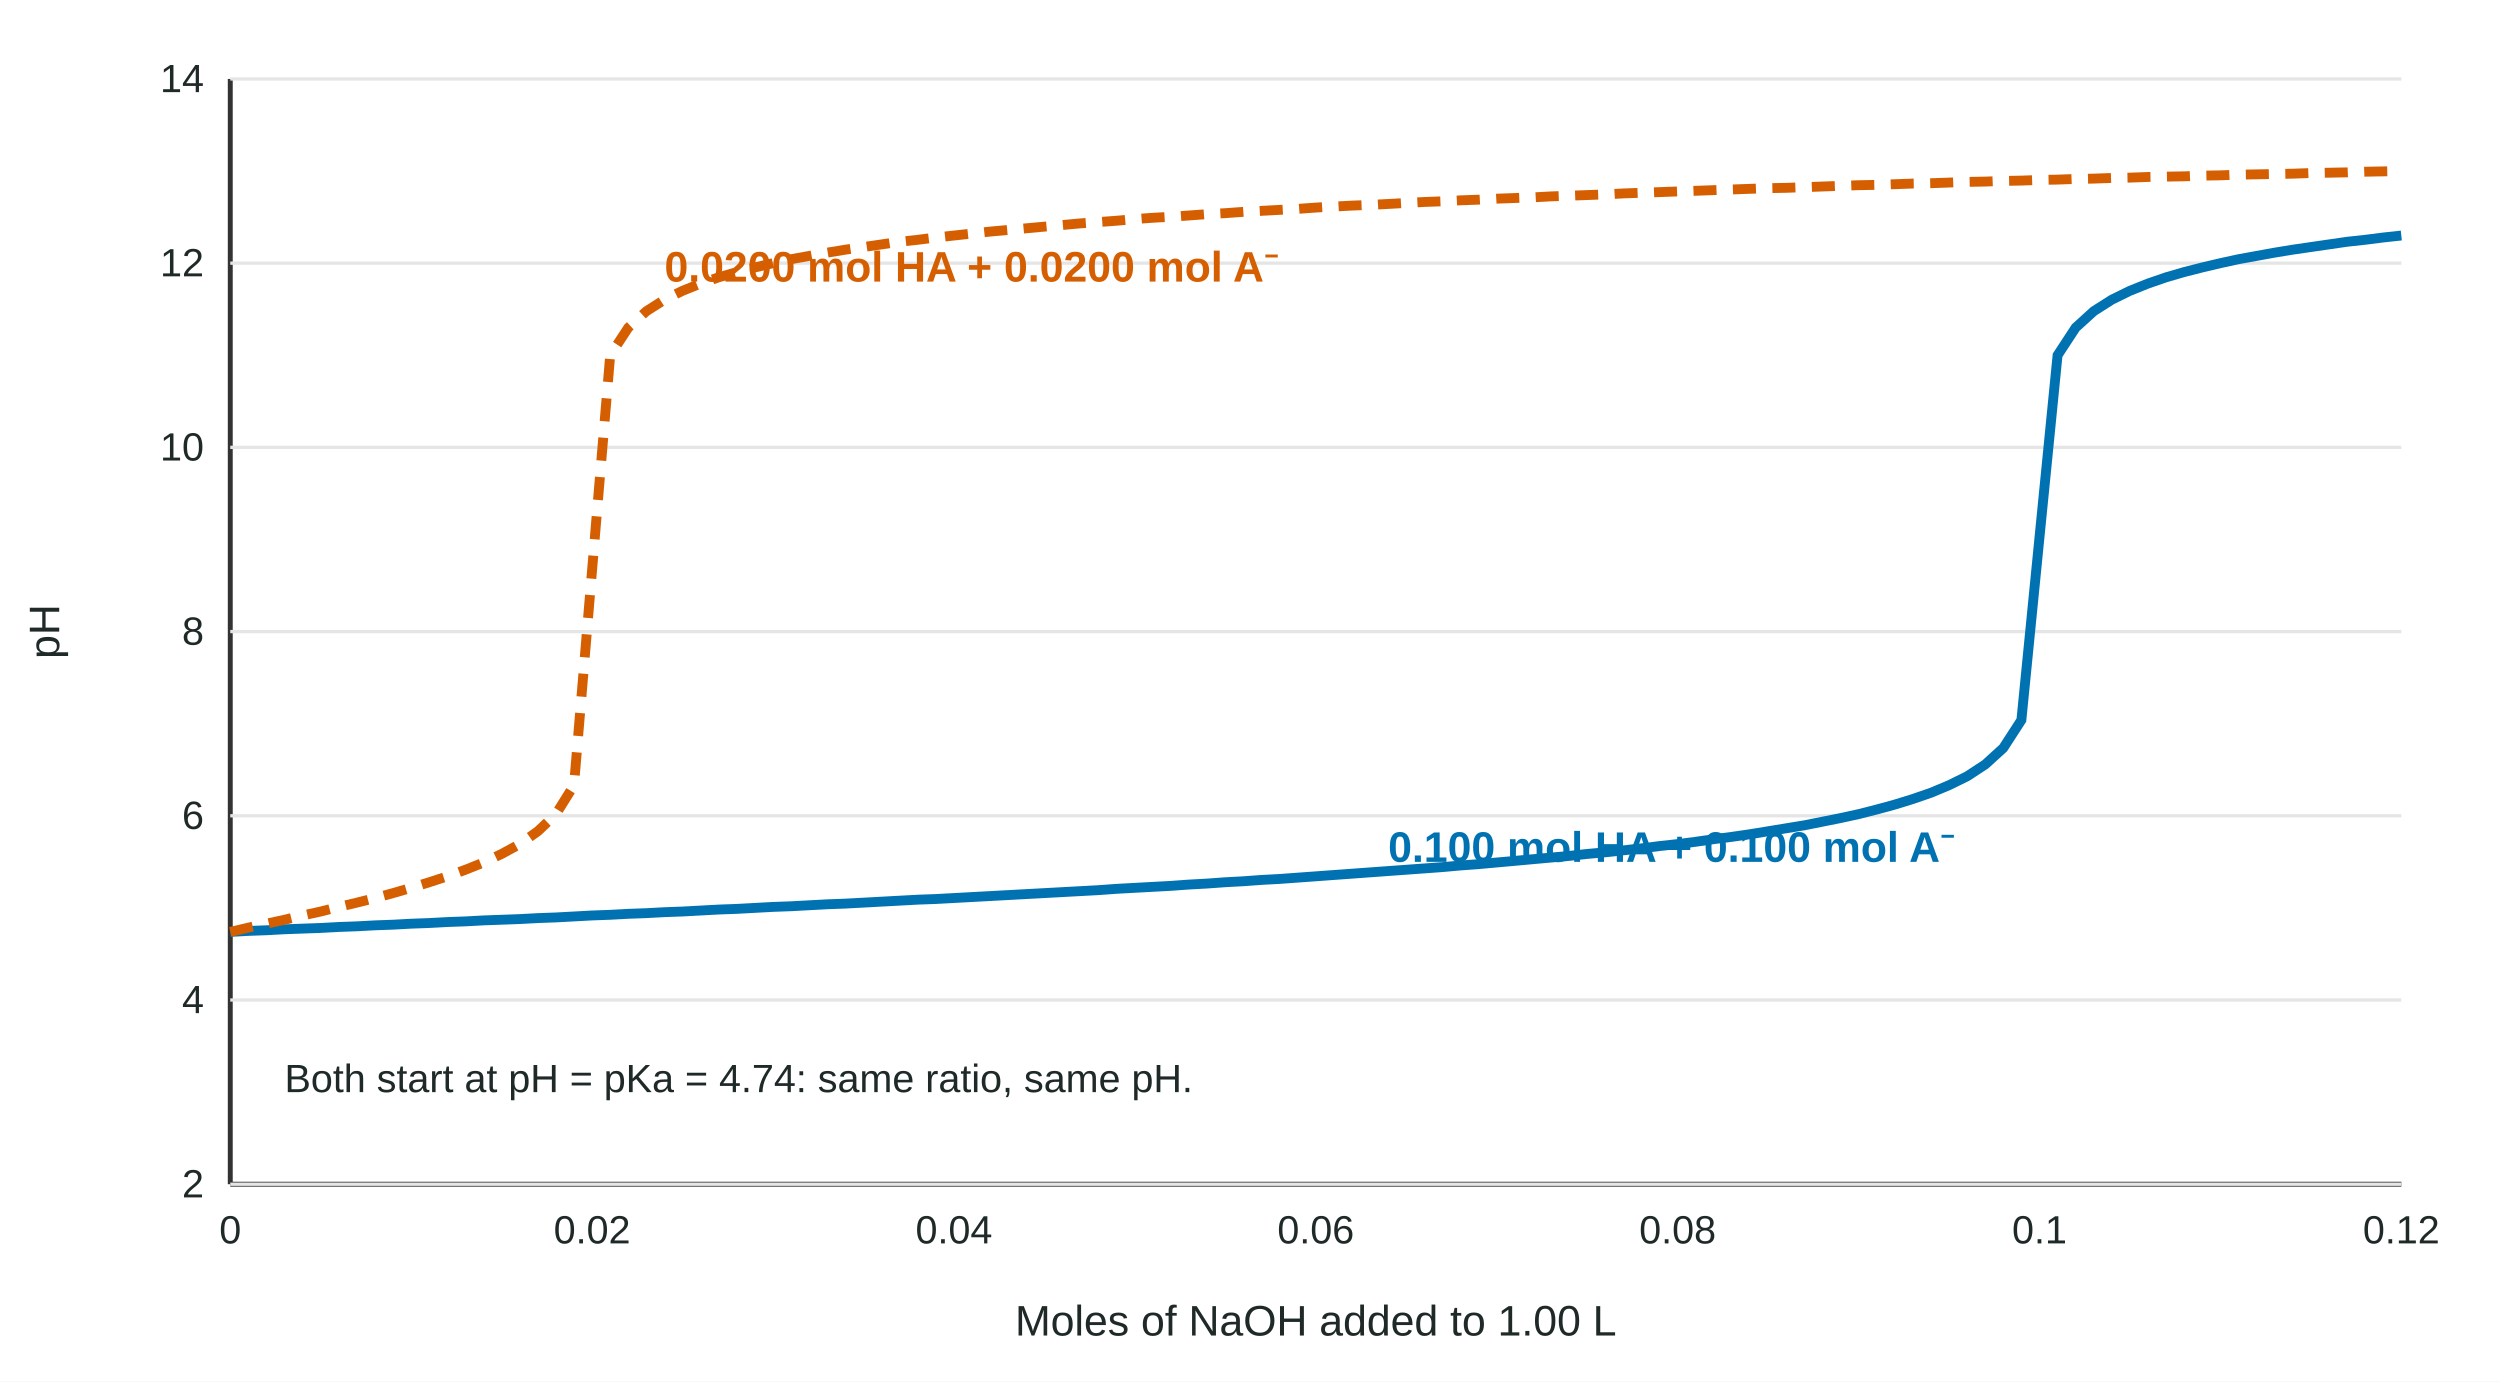
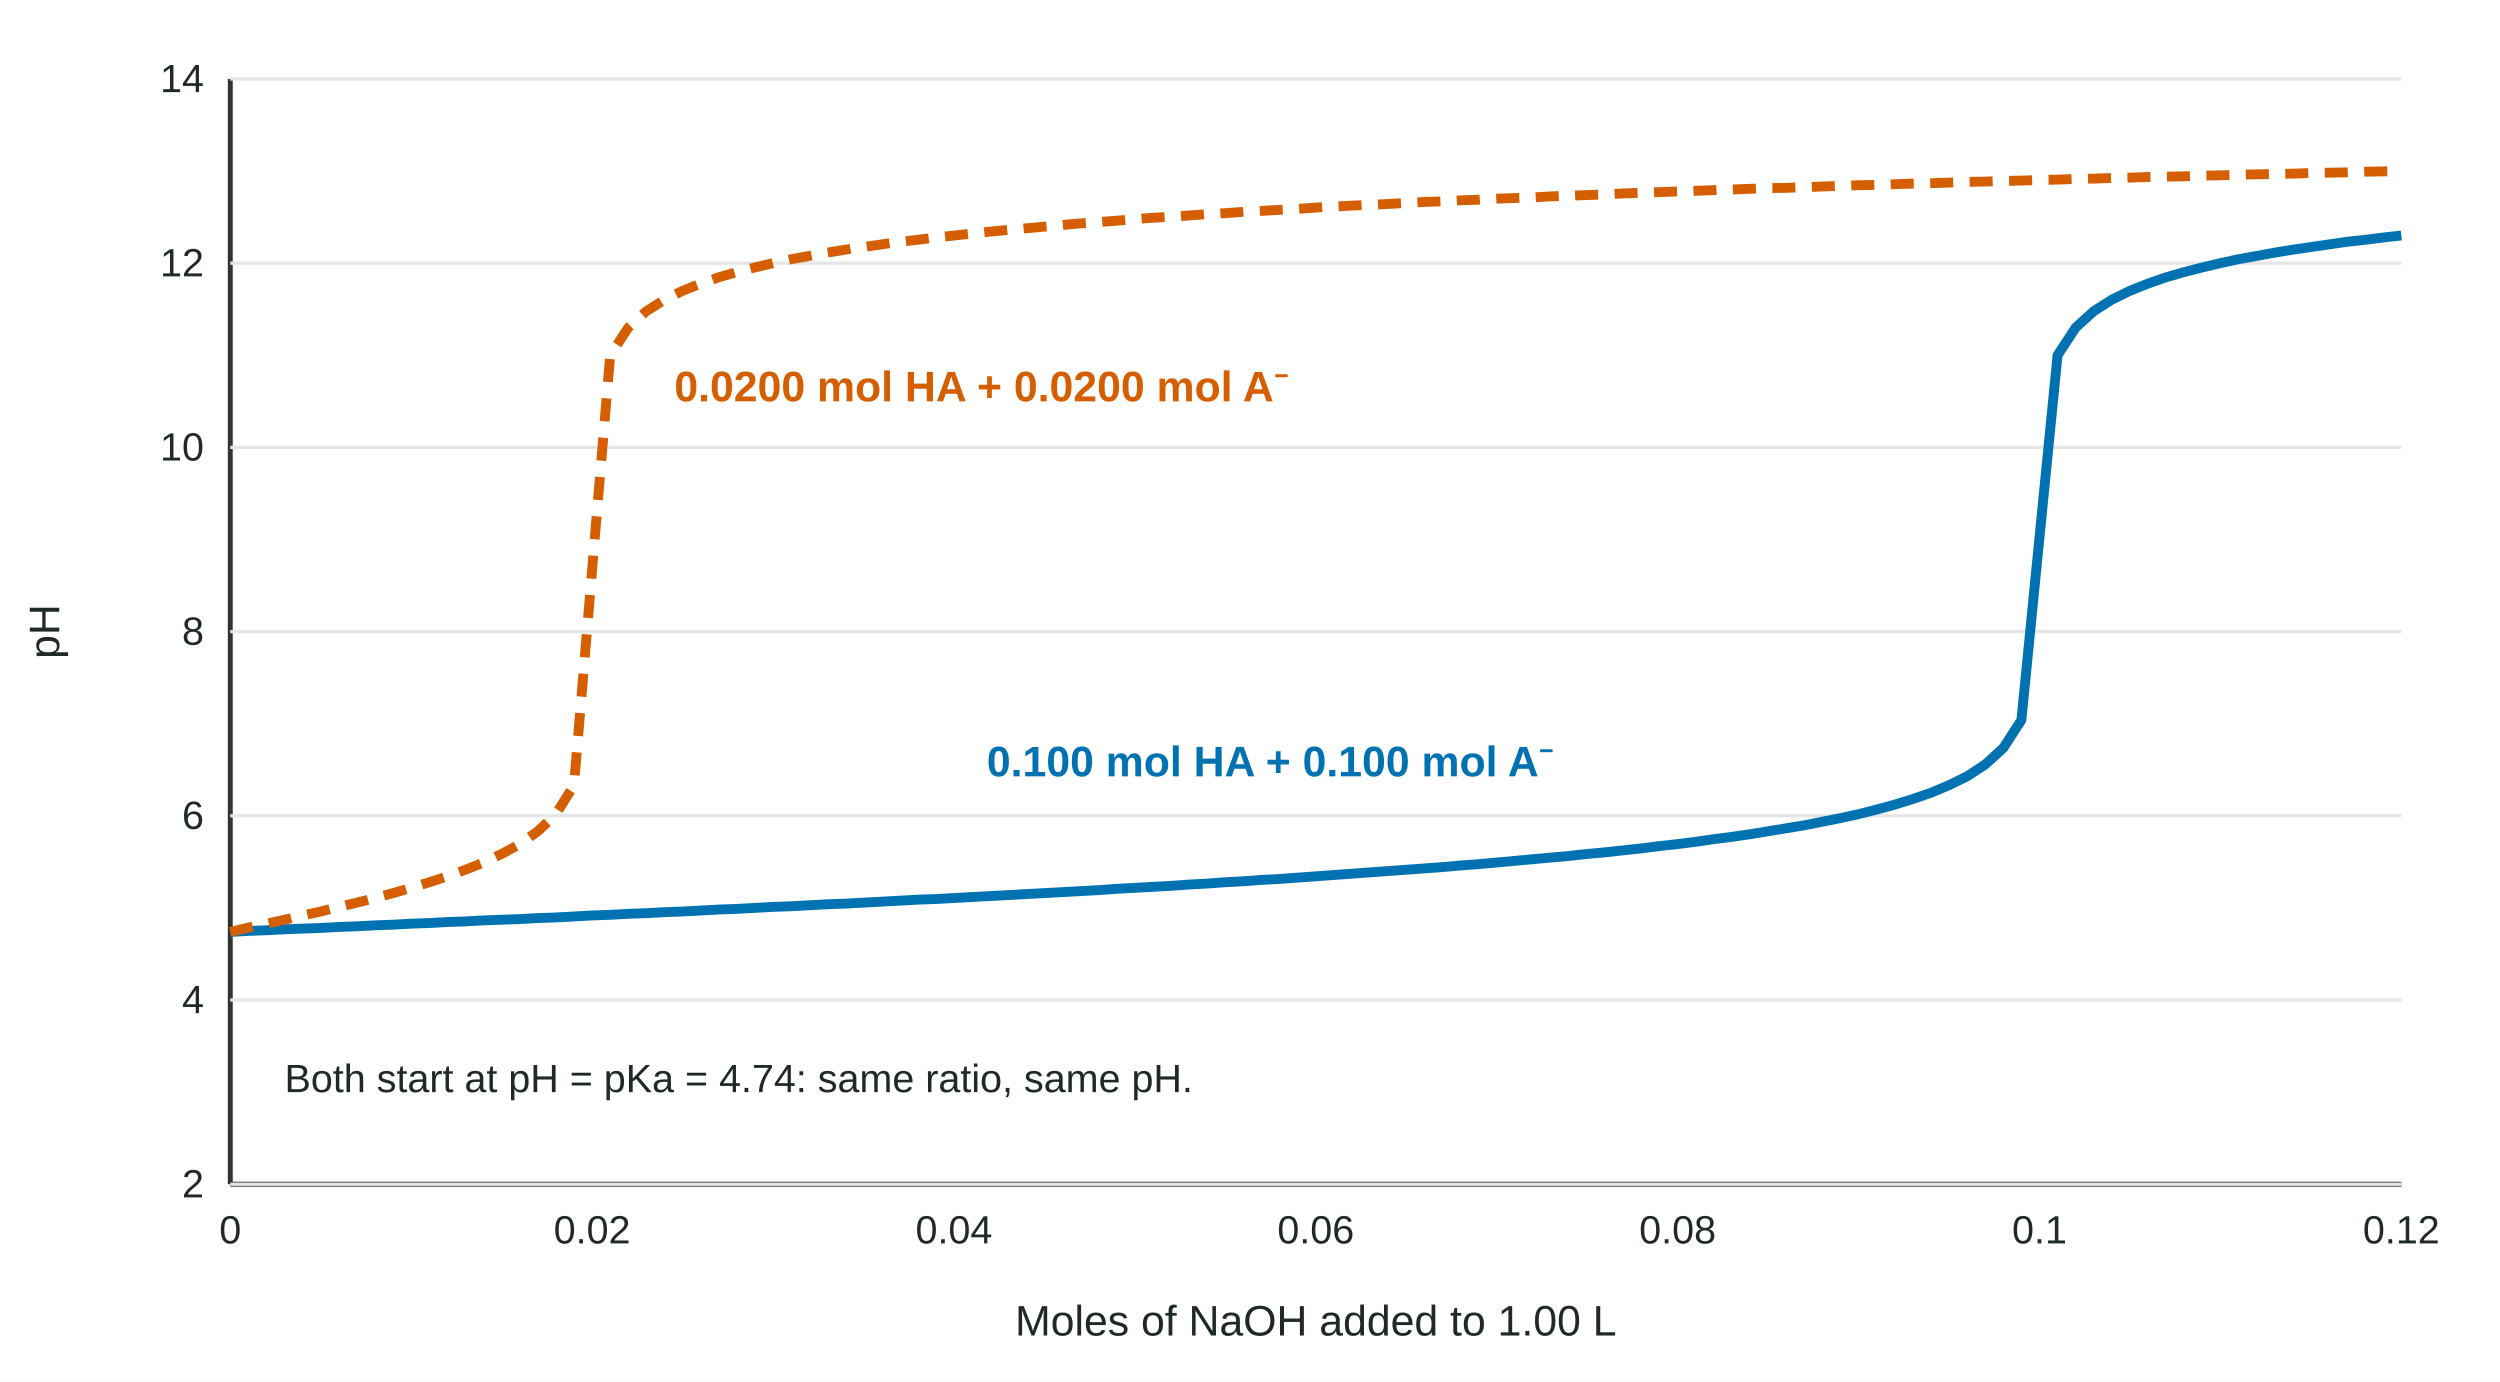
<svg xmlns="http://www.w3.org/2000/svg" viewBox="0 0 760 420" width="760" height="420" role="img" aria-labelledby="buffer-limits-curves-t buffer-limits-curves-d">
  <defs>
    <marker id="buffer-limits-curves-a" viewBox="0 0 10 10" refX="8" refY="5" markerWidth="7" markerHeight="7" orient="auto-start-reverse">
      <path d="M0,0 L10,5 L0,10 Z" fill="#1F2A28" />
    </marker>
  </defs>
  <rect width="760" height="420" fill="#ffffff" />
  <g font-family="Arial,Helvetica,sans-serif" fill="#1F2A28">
    <line x1="70" y1="360" x2="730" y2="360" stroke="#333" stroke-width="1.5" />
    <line x1="70" y1="24" x2="70" y2="360" stroke="#333" stroke-width="1.5" />
    <line x1="70" y1="360.0" x2="730" y2="360.0" stroke="#E5E5E5" />
    <text x="62" y="364.0" font-size="12" text-anchor="end">2</text>
    <line x1="70" y1="304.0" x2="730" y2="304.0" stroke="#E5E5E5" />
    <text x="62" y="308.0" font-size="12" text-anchor="end">4</text>
    <line x1="70" y1="248.0" x2="730" y2="248.0" stroke="#E5E5E5" />
    <text x="62" y="252.0" font-size="12" text-anchor="end">6</text>
    <line x1="70" y1="192.0" x2="730" y2="192.0" stroke="#E5E5E5" />
    <text x="62" y="196.0" font-size="12" text-anchor="end">8</text>
    <line x1="70" y1="136.0" x2="730" y2="136.0" stroke="#E5E5E5" />
    <text x="62" y="140.0" font-size="12" text-anchor="end">10</text>
    <line x1="70" y1="80.0" x2="730" y2="80.0" stroke="#E5E5E5" />
    <text x="62" y="84.0" font-size="12" text-anchor="end">12</text>
    <line x1="70" y1="24.0" x2="730" y2="24.0" stroke="#E5E5E5" />
    <text x="62" y="28.0" font-size="12" text-anchor="end">14</text>
    <text x="70.0" y="378" font-size="12" text-anchor="middle">0</text>
    <text x="180.0" y="378" font-size="12" text-anchor="middle">0.02</text>
    <text x="290.0" y="378" font-size="12" text-anchor="middle">0.04</text>
    <text x="400.0" y="378" font-size="12" text-anchor="middle">0.06</text>
    <text x="510.0" y="378" font-size="12" text-anchor="middle">0.08</text>
    <text x="620.0" y="378" font-size="12" text-anchor="middle">0.1</text>
    <text x="730.0" y="378" font-size="12" text-anchor="middle">0.12</text>
    <text x="400" y="406" font-size="13" text-anchor="middle">Moles of NaOH added to 1.00 L</text>
    <text transform="translate(18 192) rotate(-90)" font-size="13" text-anchor="middle">pH</text>
    <polyline fill="none" stroke="#0072B2" stroke-width="3" points="70.0,283.3 75.5,283.0 81.0,282.8 86.5,282.5 92.0,282.3 97.5,282.1 103.0,281.8 108.5,281.6 114.0,281.3 119.5,281.1 125.0,280.8 130.5,280.6 136.0,280.3 141.5,280.1 147.0,279.8 152.5,279.6 158.0,279.4 163.5,279.1 169.0,278.9 174.5,278.6 180.0,278.3 185.5,278.1 191.0,277.8 196.5,277.6 202.0,277.3 207.5,277.1 213.0,276.8 218.5,276.5 224.0,276.3 229.5,276.0 235.0,275.7 240.5,275.5 246.0,275.2 251.5,274.9 257.0,274.7 262.5,274.4 268.0,274.1 273.5,273.8 279.0,273.5 284.5,273.3 290.0,273.0 295.5,272.7 301.0,272.4 306.5,272.1 312.0,271.8 317.5,271.5 323.0,271.2 328.5,270.9 334.0,270.6 339.5,270.2 345.0,269.9 350.5,269.6 356.0,269.3 361.5,268.9 367.0,268.6 372.5,268.2 378.0,267.9 383.5,267.5 389.0,267.2 394.5,266.8 400.0,266.4 405.5,266.0 411.0,265.6 416.5,265.2 422.0,264.8 427.5,264.4 433.0,264.0 438.5,263.6 444.0,263.1 449.5,262.7 455.0,262.2 460.5,261.7 466.0,261.2 471.5,260.7 477.0,260.2 482.5,259.6 488.0,259.1 493.5,258.5 499.0,257.9 504.5,257.2 510.0,256.6 515.5,255.9 521.0,255.1 526.5,254.4 532.0,253.6 537.5,252.7 543.0,251.8 548.5,250.9 554.0,249.8 559.5,248.7 565.0,247.5 570.5,246.1 576.0,244.6 581.5,242.9 587.0,241.0 592.5,238.7 598.0,236.0 603.5,232.4 609.0,227.4 614.5,218.9 620.0,163.4 625.5,108.0 631.0,99.6 636.5,94.6 642.0,91.1 647.5,88.4 653.0,86.2 658.5,84.3 664.0,82.7 669.5,81.3 675.0,80.0 680.5,78.8 686.0,77.8 691.5,76.8 697.0,75.9 702.5,75.1 708.0,74.3 713.5,73.5 719.0,72.9 724.5,72.2 730.0,71.6" />
    <polyline fill="none" stroke="#D55E00" stroke-width="3" stroke-dasharray="7 5" points="70.0,283.3 75.5,282.0 81.0,280.8 86.5,279.6 92.0,278.3 97.5,277.1 103.0,275.7 108.5,274.4 114.0,273.0 119.5,271.5 125.0,269.9 130.5,268.2 136.0,266.4 141.5,264.4 147.0,262.2 152.5,259.6 158.0,256.6 163.5,252.7 169.0,247.5 174.5,238.7 180.0,173.2 185.5,108.0 191.0,99.6 196.5,94.6 202.0,91.1 207.5,88.4 213.0,86.2 218.5,84.3 224.0,82.7 229.5,81.3 235.0,80.0 240.5,78.8 246.0,77.8 251.5,76.8 257.0,75.9 262.5,75.1 268.0,74.3 273.5,73.5 279.0,72.9 284.5,72.2 290.0,71.6 295.5,71.0 301.0,70.4 306.5,69.9 312.0,69.4 317.5,68.9 323.0,68.4 328.5,67.9 334.0,67.5 339.5,67.1 345.0,66.6 350.5,66.2 356.0,65.9 361.5,65.5 367.0,65.1 372.5,64.8 378.0,64.4 383.5,64.1 389.0,63.8 394.5,63.5 400.0,63.1 405.5,62.8 411.0,62.5 416.5,62.3 422.0,62.0 427.5,61.7 433.0,61.4 438.5,61.2 444.0,60.9 449.5,60.7 455.0,60.4 460.5,60.2 466.0,60.0 471.5,59.7 477.0,59.5 482.5,59.3 488.0,59.1 493.5,58.8 499.0,58.6 504.5,58.4 510.0,58.2 515.5,58.0 521.0,57.8 526.5,57.6 532.0,57.4 537.5,57.2 543.0,57.1 548.5,56.9 554.0,56.7 559.5,56.5 565.0,56.3 570.5,56.2 576.0,56.0 581.5,55.8 587.0,55.7 592.5,55.5 598.0,55.3 603.5,55.2 609.0,55.0 614.5,54.9 620.0,54.7 625.5,54.6 631.0,54.4 636.5,54.3 642.0,54.1 647.5,54.0 653.0,53.8 658.5,53.7 664.0,53.6 669.5,53.4 675.0,53.3 680.5,53.1 686.0,53.0 691.5,52.9 697.0,52.8 702.5,52.6 708.0,52.5 713.5,52.4 719.0,52.2 724.5,52.1 730.0,52.0" />
-     <text x="422" y="262" font-size="13" font-weight="700" fill="#0072B2">0.100 mol HA + 0.100 mol A⁻</text>
-     <text x="202" y="85.6" font-size="13" font-weight="700" fill="#D55E00">0.0200 mol HA + 0.0200 mol A⁻</text>
+     <text x="300" y="236" font-size="13" font-weight="700" fill="#0072B2">0.100 mol HA + 0.100 mol A⁻</text>
+     <text x="205" y="122" font-size="13" font-weight="700" fill="#D55E00">0.0200 mol HA + 0.0200 mol A⁻</text>
    <text x="86.5" y="332" font-size="12">Both start at pH = pKa = 4.74: same ratio, same pH.</text>
  </g>
</svg>
